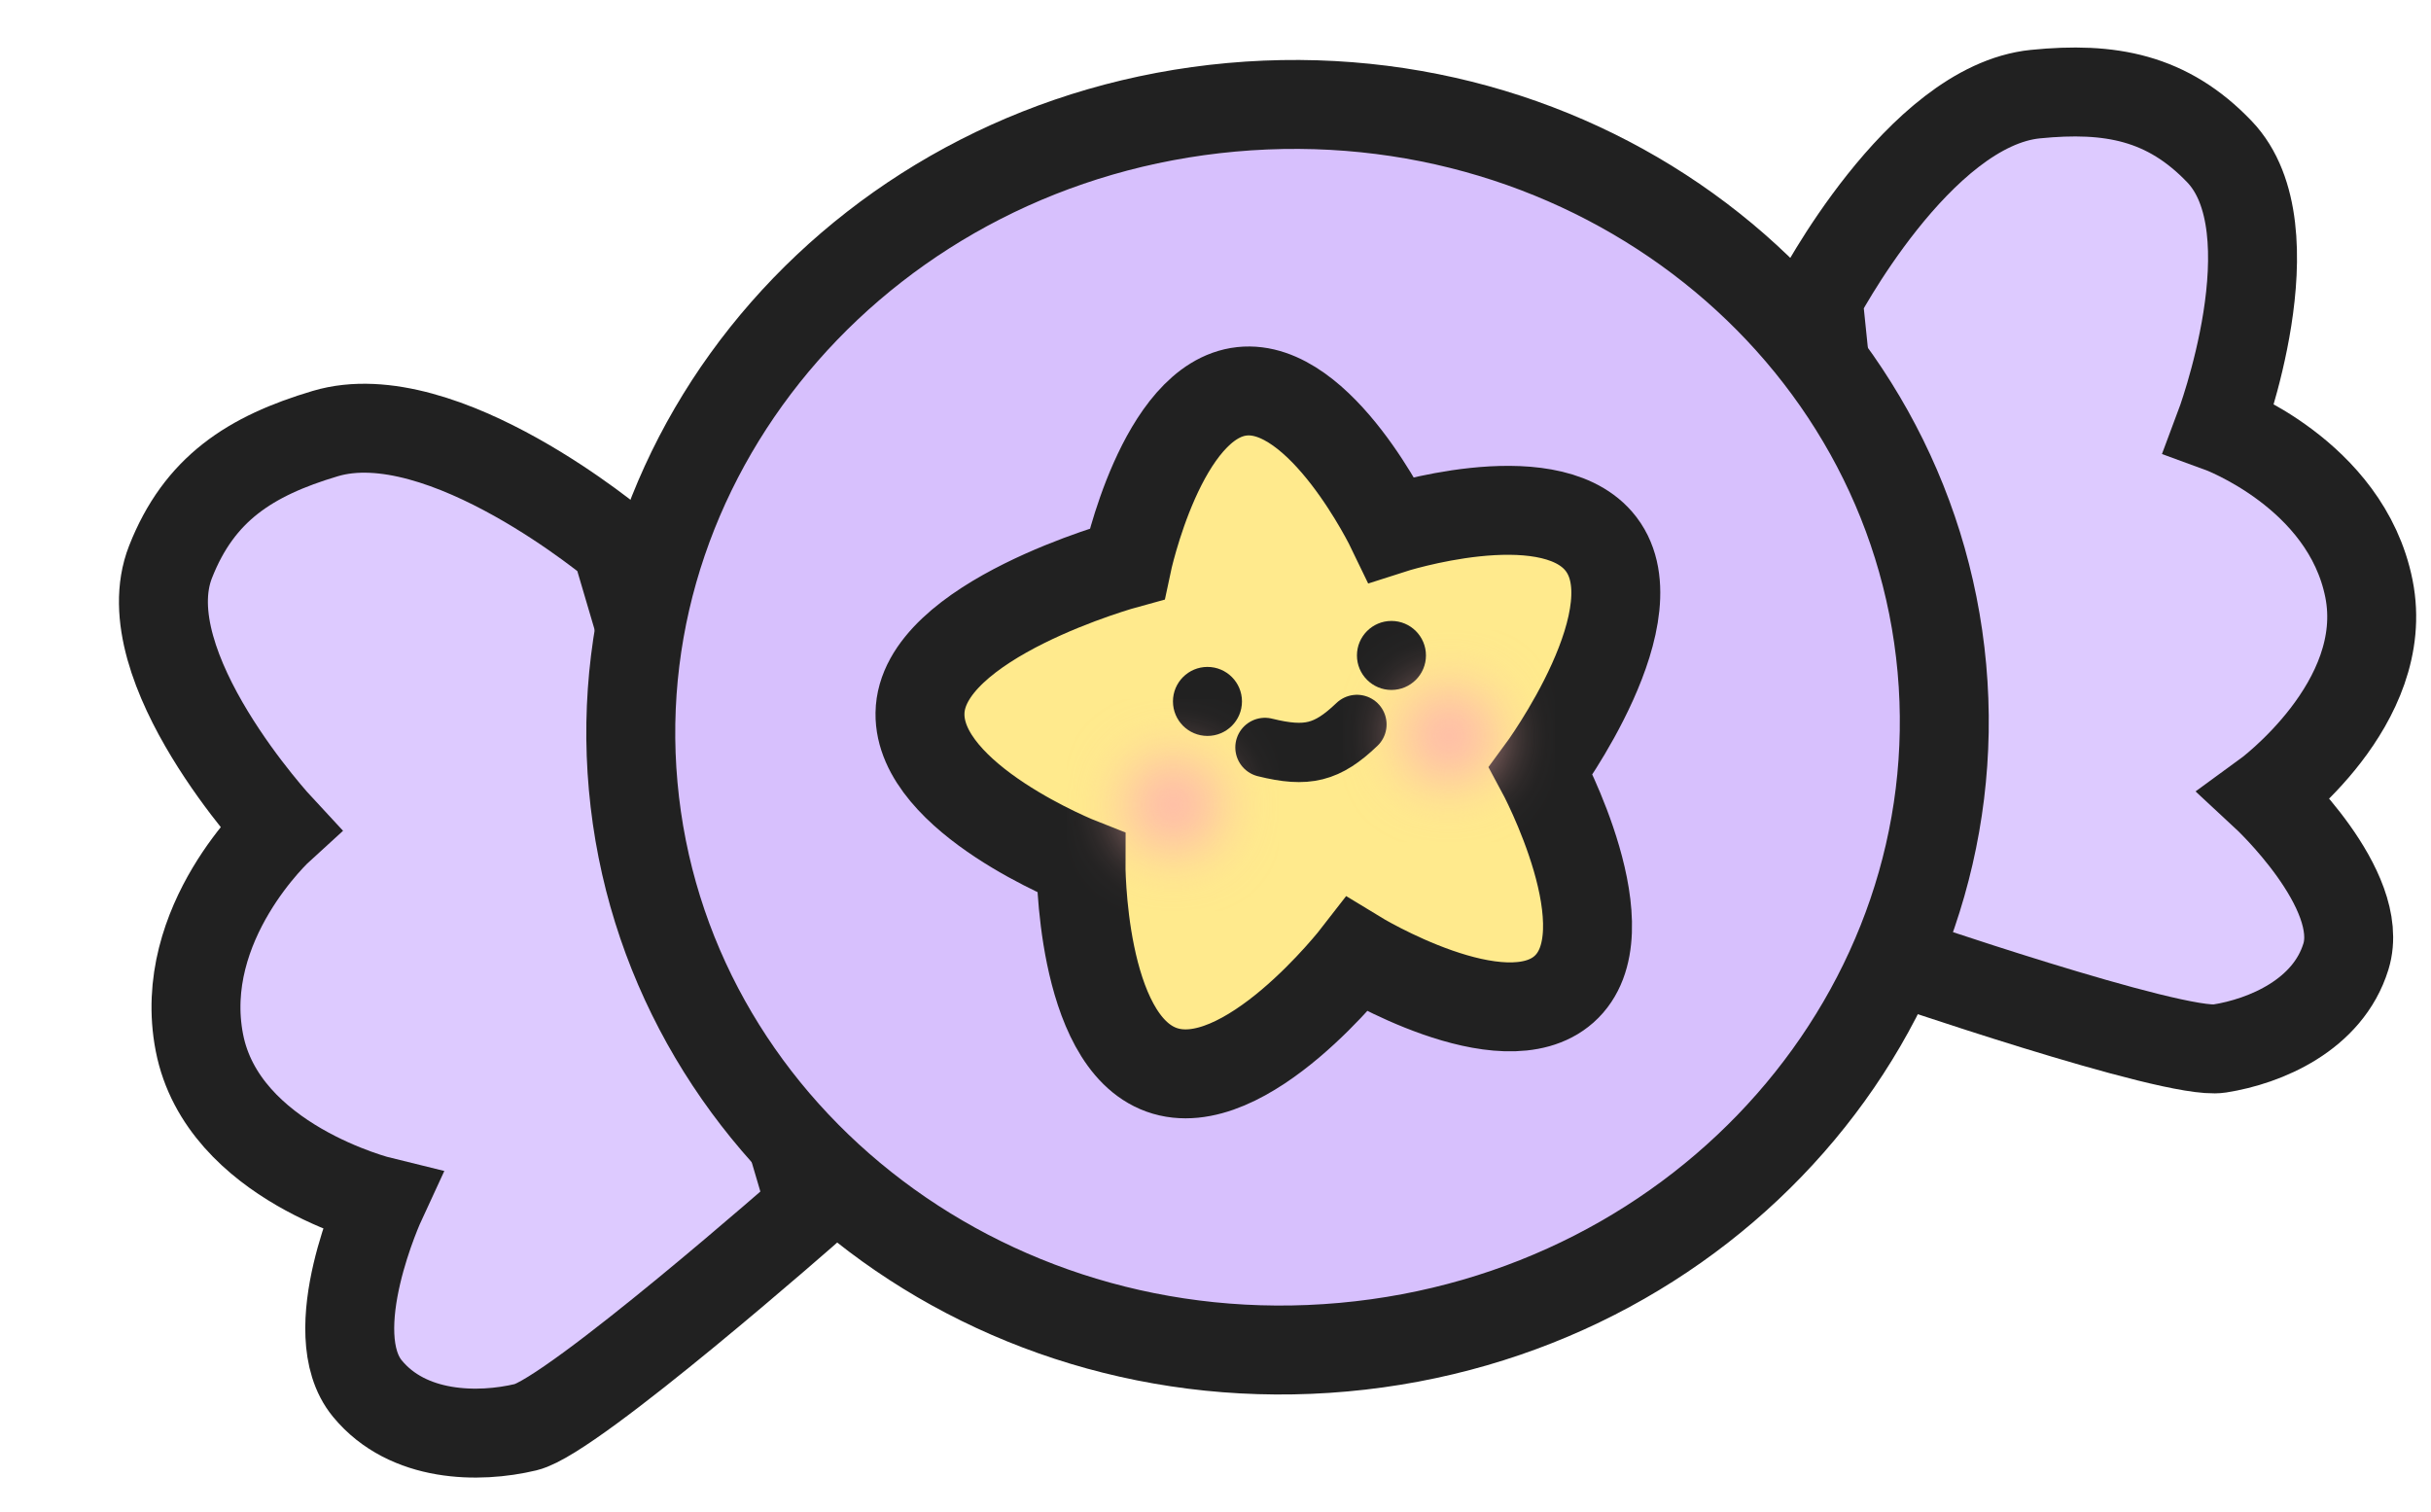
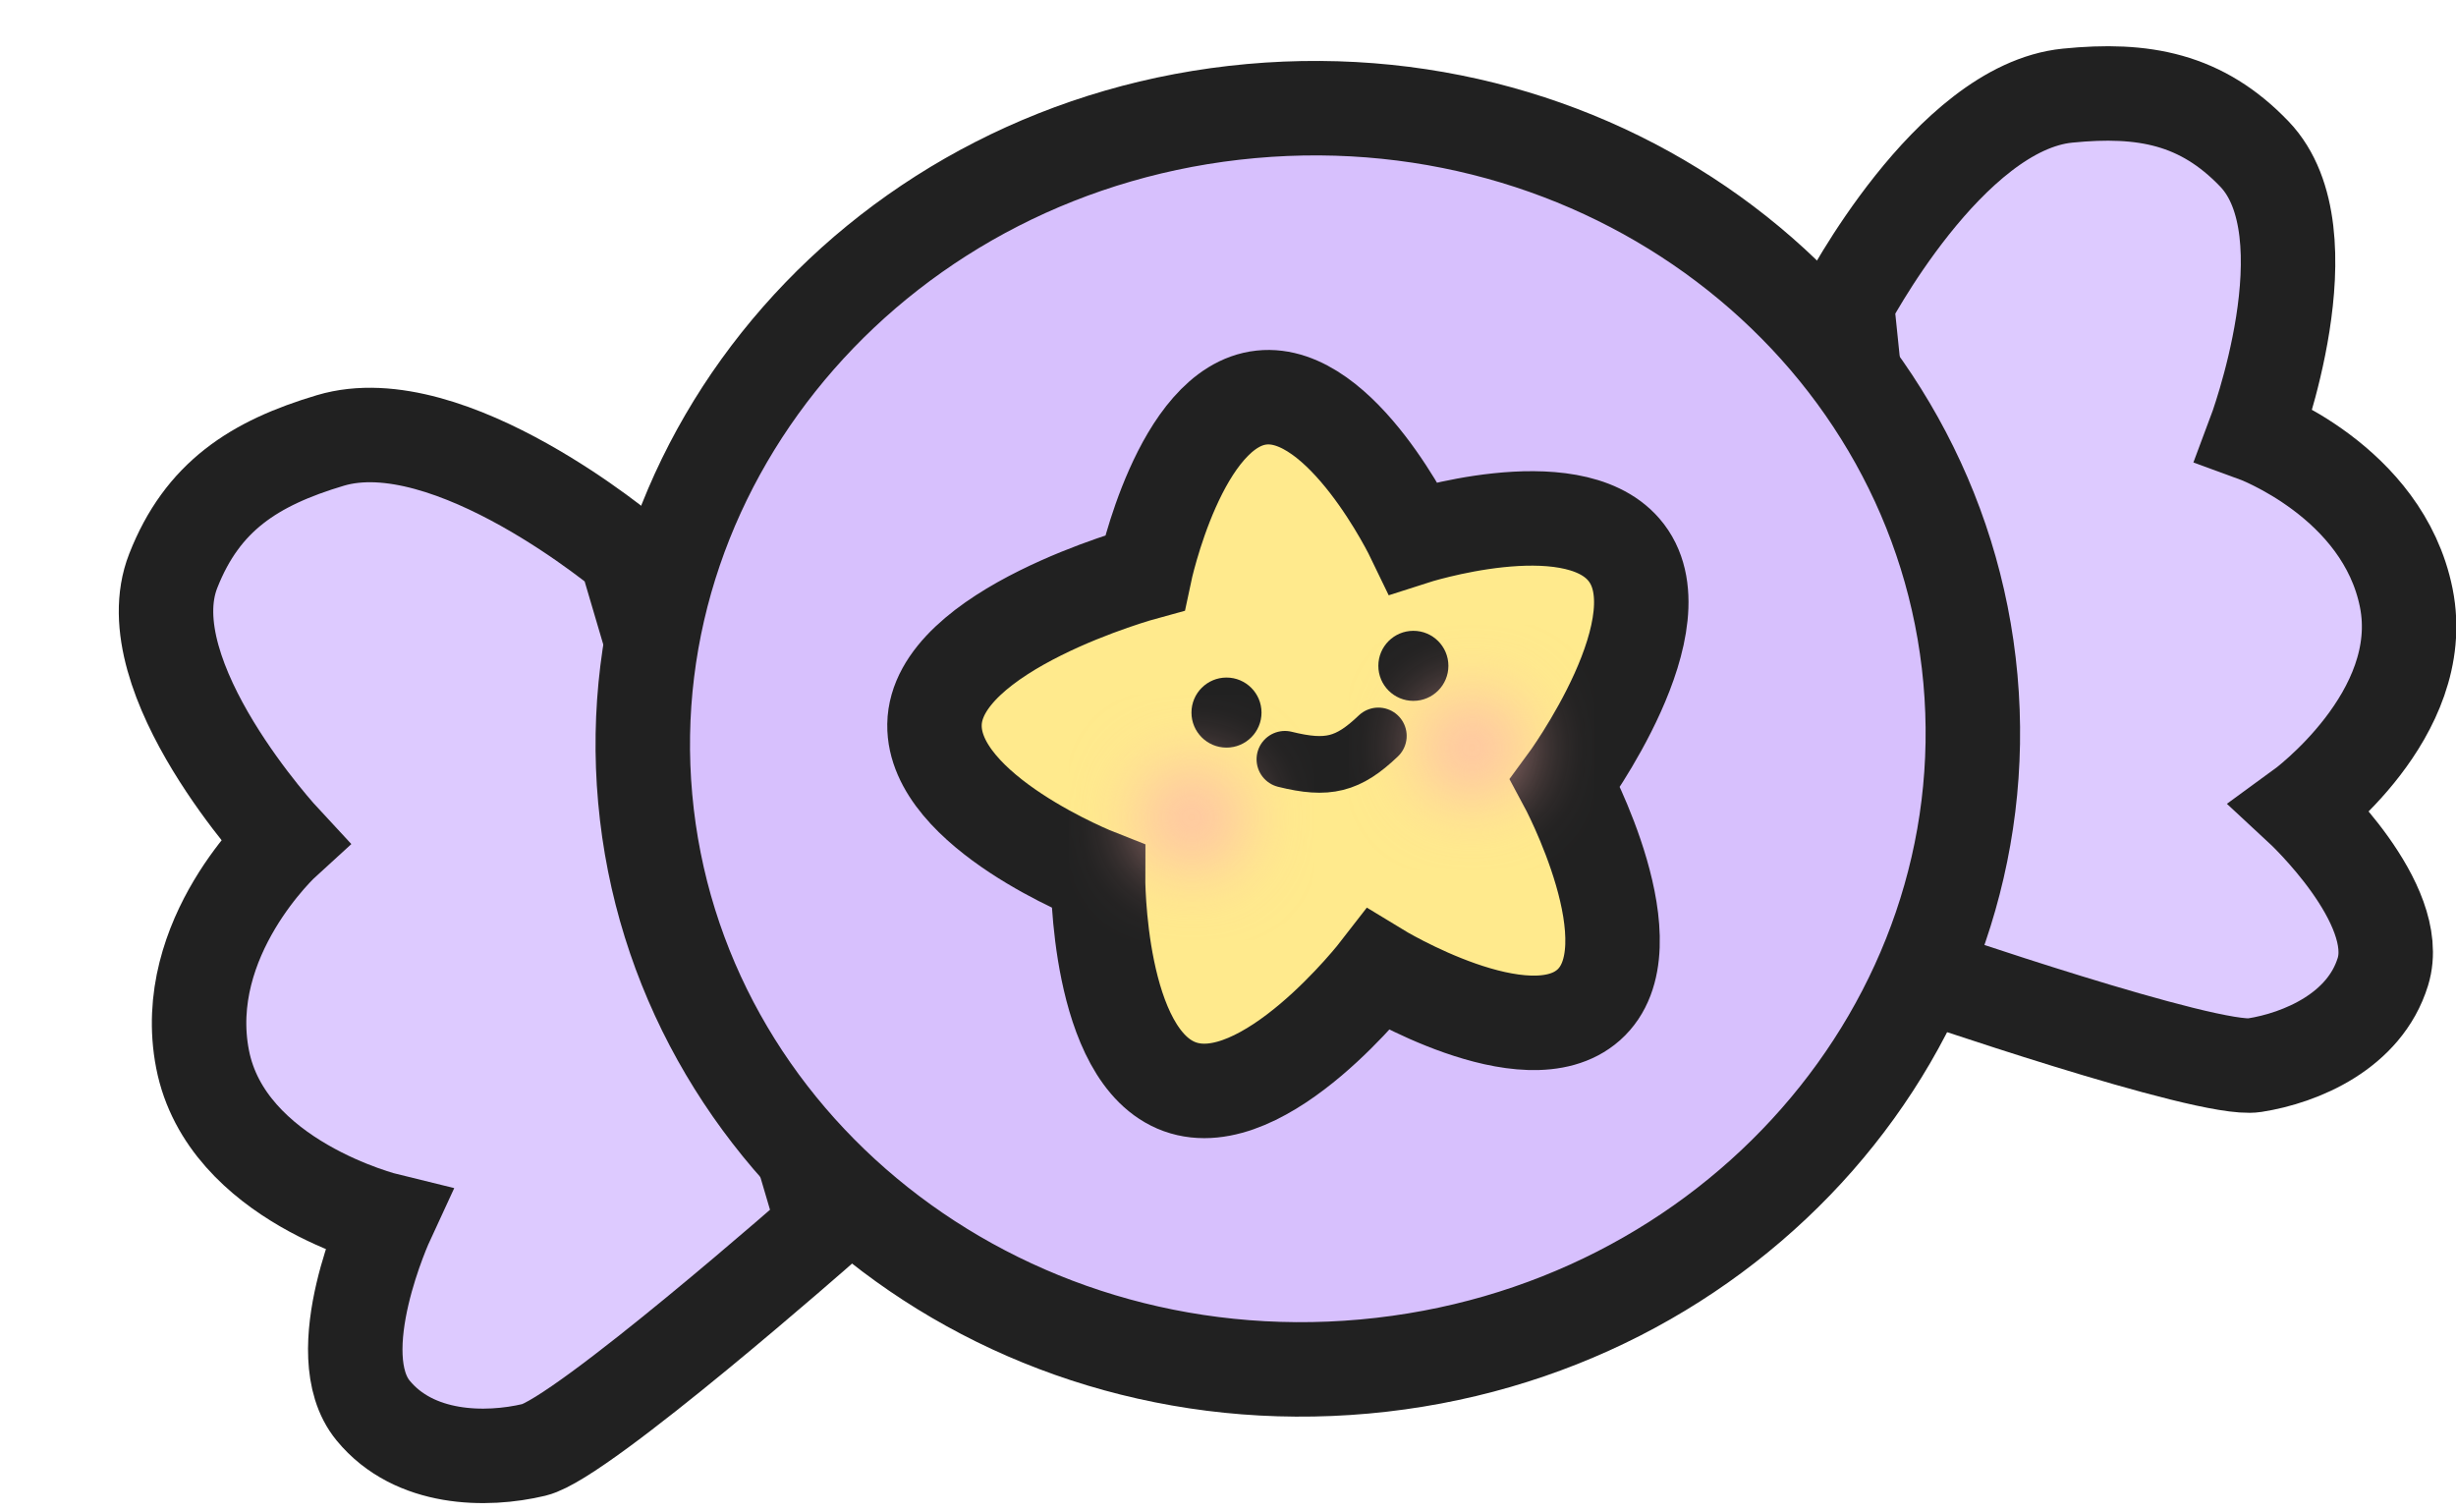
- <svg xmlns="http://www.w3.org/2000/svg" width="82" height="51" viewBox="0 0 82 51" fill="none">
-   <path d="M68.657 3.175C64.96 3.546 61.719 9.355 61.327 10.083L63.614 32.267C63.614 32.267 73.312 35.612 74.863 35.37C76.415 35.128 78.524 34.236 79.13 32.267C79.827 30.001 76.415 26.837 76.415 26.837C76.415 26.837 80.681 23.734 79.906 19.855C79.13 15.976 74.863 14.424 74.863 14.424C74.863 14.424 77.378 7.741 74.863 5.115C73.107 3.281 71.183 2.922 68.657 3.175Z" fill="#DDCAFF" />
-   <path d="M61.287 10.157C61.287 10.157 64.712 3.571 68.657 3.175C71.183 2.922 73.107 3.281 74.863 5.115C77.378 7.741 74.863 14.424 74.863 14.424C74.863 14.424 79.13 15.976 79.906 19.855C80.681 23.734 76.415 26.837 76.415 26.837C76.415 26.837 79.827 30.001 79.13 32.267C78.524 34.236 76.415 35.128 74.863 35.37C73.312 35.612 63.614 32.267 63.614 32.267L61.287 9.697" stroke="#212121" stroke-width="3" />
-   <path d="M10.971 14.626C14.685 13.518 20.112 17.839 20.779 18.386L27.359 40.693C27.359 40.693 19.329 47.761 17.737 48.142C16.144 48.523 13.756 48.499 12.391 46.839C10.821 44.929 12.86 40.525 12.86 40.525C12.86 40.525 7.514 39.221 6.726 35.172C5.938 31.123 9.44 27.936 9.44 27.936C9.44 27.936 4.367 22.484 5.752 18.955C6.72 16.49 8.434 15.382 10.971 14.626Z" fill="#DDCAFF" />
-   <path d="M20.847 18.442C20.847 18.442 14.934 13.444 10.971 14.626C8.434 15.382 6.72 16.49 5.752 18.955C4.367 22.484 9.44 27.936 9.44 27.936C9.44 27.936 5.938 31.123 6.726 35.172C7.514 39.221 12.86 40.525 12.86 40.525C12.86 40.525 10.821 44.929 12.391 46.839C13.756 48.499 16.144 48.523 17.737 48.142C19.329 47.761 27.359 40.693 27.359 40.693L20.664 17.998" stroke="#212121" stroke-width="3" />
-   <path d="M41.543 3.619C53.805 2.513 64.466 11.062 65.502 22.542C66.537 34.021 57.577 44.339 45.315 45.444C33.053 46.55 22.393 38.002 21.358 26.522C20.322 15.043 29.282 4.725 41.543 3.619Z" fill="#D7C0FD" stroke="#212121" stroke-width="3" />
-   <path d="M41.893 13.2C39.178 13.494 38.014 19.019 38.014 19.019C38.014 19.019 31.077 20.91 31.032 24.061C30.99 26.955 36.462 29.104 36.462 29.104C36.462 29.104 36.426 35.093 39.177 36.086C41.987 37.1 45.772 32.207 45.772 32.207C45.772 32.207 50.685 35.204 52.754 33.371C54.919 31.451 51.978 26.001 51.978 26.001C51.978 26.001 55.967 20.599 53.917 18.243C52.125 16.183 46.935 17.855 46.935 17.855C46.935 17.855 44.557 12.912 41.893 13.2Z" fill="#FFEA8D" stroke="#212121" stroke-width="3" />
-   <path d="M42.668 25.213C44.089 25.565 44.768 25.395 45.771 24.437" stroke="#212121" stroke-width="2" stroke-linecap="round" />
-   <circle cx="40.729" cy="23.661" r="1.164" fill="#212121" />
-   <circle cx="46.935" cy="22.11" r="1.164" fill="#212121" />
+ <svg xmlns="http://www.w3.org/2000/svg" width="65" height="40" viewBox="0 0 65 40" fill="none">
+   <path d="M54.718 2.531C51.772 2.826 49.189 7.456 48.876 8.036L50.7 25.716C50.7 25.716 58.428 28.383 59.665 28.19C60.901 27.997 62.582 27.286 63.065 25.716C63.621 23.91 60.901 21.389 60.901 21.389C60.901 21.389 64.302 18.915 63.684 15.824C63.065 12.732 59.665 11.496 59.665 11.496C59.665 11.496 61.669 6.169 59.665 4.076C58.265 2.615 56.732 2.329 54.718 2.531Z" fill="#DDCAFF" />
+   <path d="M48.845 8.095C48.845 8.095 51.574 2.846 54.718 2.531C56.732 2.329 58.265 2.615 59.665 4.076C61.669 6.169 59.665 11.496 59.665 11.496C59.665 11.496 63.065 12.732 63.684 15.824C64.302 18.915 60.901 21.389 60.901 21.389C60.901 21.389 63.621 23.91 63.065 25.716C62.582 27.286 60.901 27.997 59.665 28.19C58.428 28.383 50.7 25.716 50.7 25.716L48.845 7.729" stroke="#212121" stroke-width="2.5" />
+   <path d="M8.744 11.656C11.704 10.774 16.029 14.217 16.56 14.653L21.805 32.432C21.805 32.432 15.405 38.065 14.136 38.369C12.867 38.672 10.963 38.653 9.876 37.33C8.624 35.808 10.249 32.297 10.249 32.297C10.249 32.297 5.989 31.259 5.361 28.031C4.733 24.804 7.523 22.264 7.523 22.264C7.523 22.264 3.48 17.919 4.585 15.107C5.356 13.142 6.721 12.259 8.744 11.656Z" fill="#DDCAFF" />
+   <path d="M16.614 14.698C16.614 14.698 11.902 10.715 8.744 11.656C6.721 12.259 5.356 13.142 4.585 15.107C3.48 17.919 7.523 22.264 7.523 22.264C7.523 22.264 4.733 24.804 5.361 28.031C5.989 31.259 10.249 32.297 10.249 32.297C10.249 32.297 8.624 35.808 9.876 37.33C10.963 38.653 12.867 38.672 14.136 38.369C15.405 38.065 21.805 32.432 21.805 32.432L16.469 14.344" stroke="#212121" stroke-width="2.5" />
+   <path d="M33.114 2.939C42.859 2.06 51.327 8.854 52.149 17.971C52.971 27.087 45.855 35.285 36.11 36.164C26.365 37.043 17.898 30.25 17.076 21.133C16.254 12.017 23.369 3.817 33.114 2.939Z" fill="#D7C0FD" stroke="#212121" stroke-width="2.5" />
+   <path d="M33.388 10.521C31.224 10.754 30.296 15.158 30.296 15.158C30.296 15.158 24.768 16.665 24.732 19.177C24.699 21.483 29.06 23.195 29.06 23.195C29.06 23.195 29.031 27.968 31.224 28.76C33.463 29.569 36.479 25.669 36.479 25.669C36.479 25.669 40.395 28.057 42.044 26.596C43.77 25.066 41.425 20.722 41.425 20.722C41.425 20.722 44.605 16.417 42.971 14.539C41.543 12.897 37.407 14.23 37.407 14.23C37.407 14.23 35.511 10.291 33.388 10.521Z" fill="#FFEA8D" stroke="#212121" stroke-width="2.5" />
+   <path d="M34.006 20.094C35.138 20.375 35.679 20.24 36.479 19.476" stroke="#212121" stroke-width="1.5" stroke-linecap="round" />
+   <ellipse cx="32.46" cy="18.858" rx="0.927" ry="0.927" fill="#212121" />
+   <ellipse cx="37.406" cy="17.621" rx="0.927" ry="0.927" fill="#212121" />
  <g filter="url(#filter0_f_62_26)">
-     <circle cx="39.565" cy="27.152" r="1.552" fill="#FFB3AF" />
+     <ellipse cx="31.533" cy="21.64" rx="1.237" ry="1.237" fill="#FFB3AF" />
  </g>
  <g filter="url(#filter1_f_62_26)">
-     <circle cx="48.874" cy="24.825" r="1.552" fill="#FFB3AF" />
+     <ellipse cx="38.952" cy="19.785" rx="1.237" ry="1.237" fill="#FFB3AF" />
  </g>
  <defs>
-     <filter id="filter0_f_62_26" x="36.013" y="23.601" width="7.103" height="7.103" filterUnits="userSpaceOnUse" color-interpolation-filters="sRGB">
+     <filter id="filter0_f_62_26" x="28.296" y="18.403" width="6.473" height="6.473" filterUnits="userSpaceOnUse" color-interpolation-filters="sRGB">
      <feFlood flood-opacity="0" result="BackgroundImageFix" />
      <feBlend mode="normal" in="SourceGraphic" in2="BackgroundImageFix" result="shape" />
      <feGaussianBlur stdDeviation="1" result="effect1_foregroundBlur_62_26" />
    </filter>
-     <filter id="filter1_f_62_26" x="45.323" y="21.274" width="7.103" height="7.103" filterUnits="userSpaceOnUse" color-interpolation-filters="sRGB">
+     <filter id="filter1_f_62_26" x="35.716" y="16.549" width="6.473" height="6.473" filterUnits="userSpaceOnUse" color-interpolation-filters="sRGB">
      <feFlood flood-opacity="0" result="BackgroundImageFix" />
      <feBlend mode="normal" in="SourceGraphic" in2="BackgroundImageFix" result="shape" />
      <feGaussianBlur stdDeviation="1" result="effect1_foregroundBlur_62_26" />
    </filter>
  </defs>
</svg>
